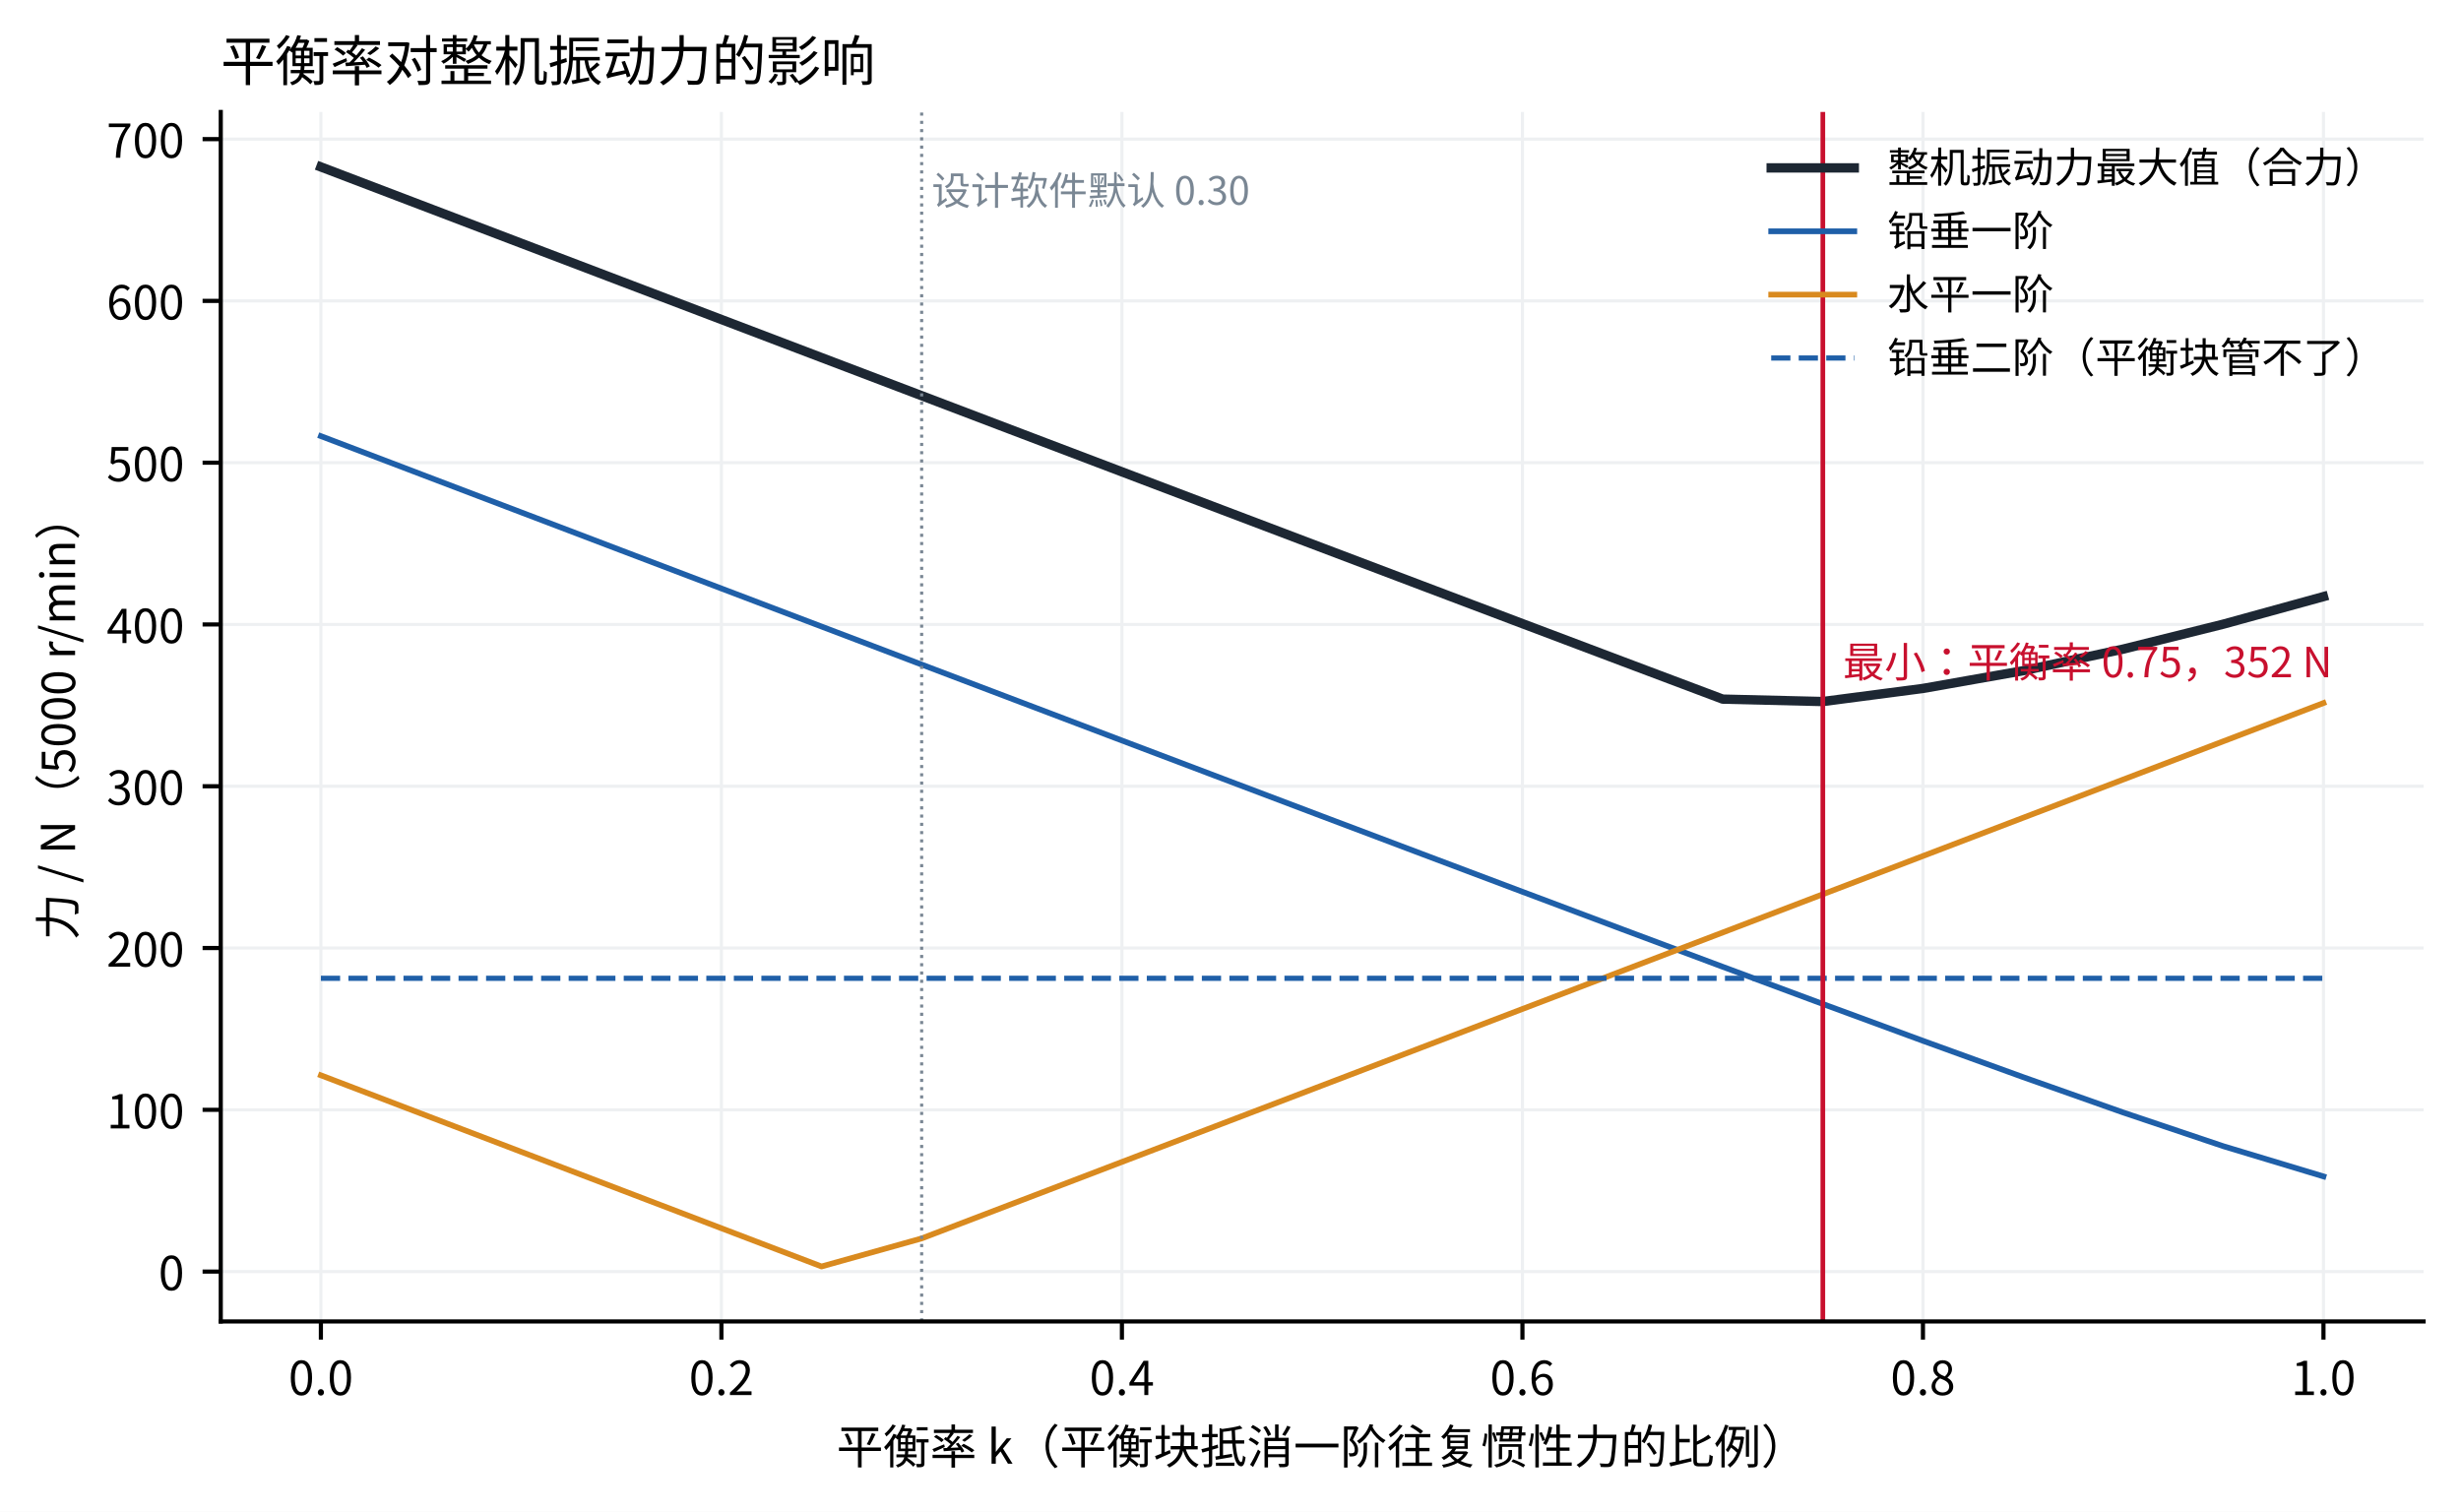
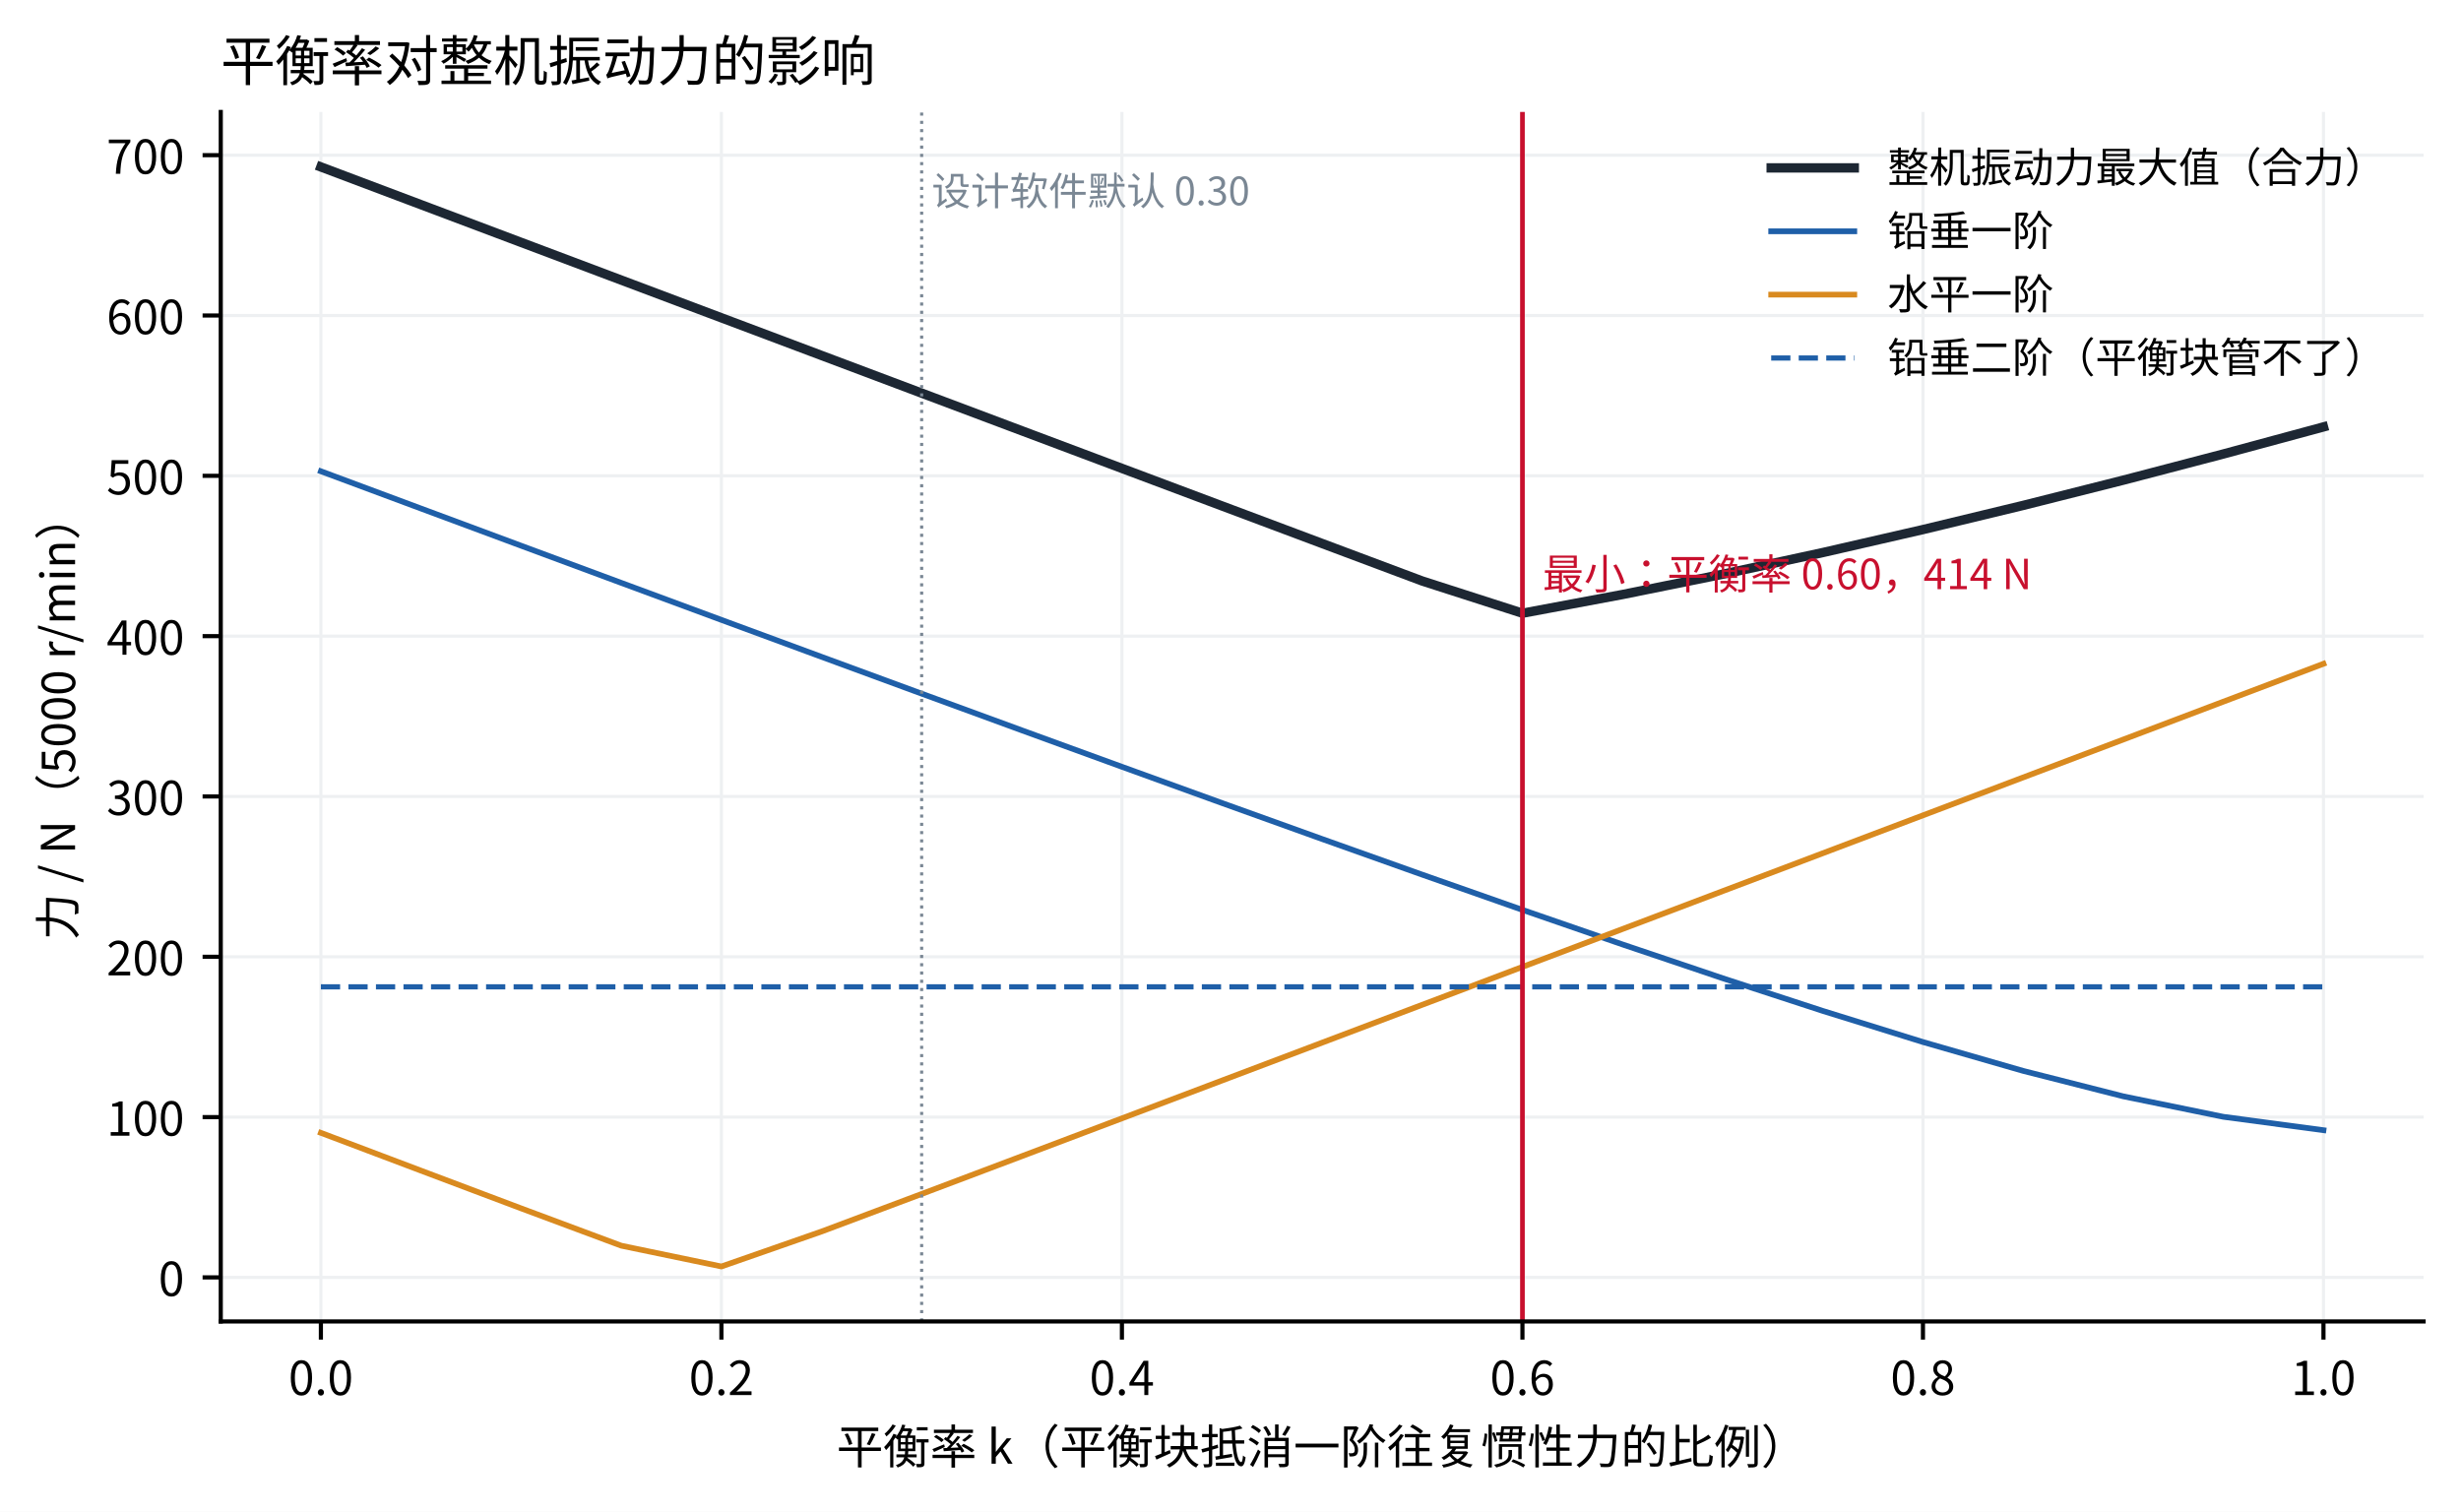
<svg xmlns="http://www.w3.org/2000/svg" xmlns:xlink="http://www.w3.org/1999/xlink" width="473.78pt" height="291.055pt" viewBox="0 0 473.78 291.055" version="1.1">
  <defs>
    <style type="text/css">*{stroke-linejoin: round; stroke-linecap: butt}</style>
  </defs>
  <g id="figure_1">
    <g id="patch_1">
      <path d="M 0 291.055  L 473.78 291.055  L 473.78 0  L 0 0  z " style="fill: #ffffff" />
    </g>
    <g id="axes_1">
      <g id="patch_2">
        <path d="M 42.5 254.405  L 466.58 254.405  L 466.58 21.557  L 42.5 21.557  z " style="fill: #ffffff" />
      </g>
      <g id="matplotlib.axis_1">
        <g id="xtick_1">
          <g id="line2d_1">
-             <path d="M 61.776 254.405  L 61.776 21.557  " clip-path="url(#pd0bc37d7b9)" style="fill: none; stroke: #eef0f2; stroke-width: 0.6; stroke-linecap: square" />
+             <path d="M 61.776 254.405  L 61.776 21.557  " clip-path="url(#p0ba39580a4)" style="fill: none; stroke: #eef0f2; stroke-width: 0.6; stroke-linecap: square" />
          </g>
          <g id="line2d_2">
            <defs>
-               <path id="m5785747c19" d="M 0 0  L 0 3.5  " style="stroke: #000000; stroke-width: 0.8" />
+               <path id="m0d21013691" d="M 0 0  L 0 3.5  " style="stroke: #000000; stroke-width: 0.8" />
            </defs>
            <g>
-               <use xlink:href="#m5785747c19" x="61.776" y="254.405" style="stroke: #000000; stroke-width: 0.8" />
+               <use xlink:href="#m0d21013691" x="61.776" y="254.405" style="stroke: #000000; stroke-width: 0.8" />
            </g>
          </g>
          <g id="text_1">
            <text style="font-size: 9px; font-family: 'Noto Sans CJK JP', 'DejaVu Sans'; text-anchor: middle" x="61.776" y="268.569" transform="rotate(-0 61.77636 268.5688)">0.0</text>
          </g>
        </g>
        <g id="xtick_2">
          <g id="line2d_3">
-             <path d="M 138.882 254.405  L 138.882 21.557  " clip-path="url(#pd0bc37d7b9)" style="fill: none; stroke: #eef0f2; stroke-width: 0.6; stroke-linecap: square" />
+             <path d="M 138.882 254.405  L 138.882 21.557  " clip-path="url(#p0ba39580a4)" style="fill: none; stroke: #eef0f2; stroke-width: 0.6; stroke-linecap: square" />
          </g>
          <g id="line2d_4">
            <g>
-               <use xlink:href="#m5785747c19" x="138.882" y="254.405" style="stroke: #000000; stroke-width: 0.8" />
+               <use xlink:href="#m0d21013691" x="138.882" y="254.405" style="stroke: #000000; stroke-width: 0.8" />
            </g>
          </g>
          <g id="text_2">
            <text style="font-size: 9px; font-family: 'Noto Sans CJK JP', 'DejaVu Sans'; text-anchor: middle" x="138.882" y="268.569" transform="rotate(-0 138.8818 268.5688)">0.2</text>
          </g>
        </g>
        <g id="xtick_3">
          <g id="line2d_5">
-             <path d="M 215.987 254.405  L 215.987 21.557  " clip-path="url(#pd0bc37d7b9)" style="fill: none; stroke: #eef0f2; stroke-width: 0.6; stroke-linecap: square" />
+             <path d="M 215.987 254.405  L 215.987 21.557  " clip-path="url(#p0ba39580a4)" style="fill: none; stroke: #eef0f2; stroke-width: 0.6; stroke-linecap: square" />
          </g>
          <g id="line2d_6">
            <g>
-               <use xlink:href="#m5785747c19" x="215.987" y="254.405" style="stroke: #000000; stroke-width: 0.8" />
+               <use xlink:href="#m0d21013691" x="215.987" y="254.405" style="stroke: #000000; stroke-width: 0.8" />
            </g>
          </g>
          <g id="text_3">
            <text style="font-size: 9px; font-family: 'Noto Sans CJK JP', 'DejaVu Sans'; text-anchor: middle" x="215.987" y="268.569" transform="rotate(-0 215.9873 268.5688)">0.4</text>
          </g>
        </g>
        <g id="xtick_4">
          <g id="line2d_7">
-             <path d="M 293.093 254.405  L 293.093 21.557  " clip-path="url(#pd0bc37d7b9)" style="fill: none; stroke: #eef0f2; stroke-width: 0.6; stroke-linecap: square" />
+             <path d="M 293.093 254.405  L 293.093 21.557  " clip-path="url(#p0ba39580a4)" style="fill: none; stroke: #eef0f2; stroke-width: 0.6; stroke-linecap: square" />
          </g>
          <g id="line2d_8">
            <g>
-               <use xlink:href="#m5785747c19" x="293.093" y="254.405" style="stroke: #000000; stroke-width: 0.8" />
+               <use xlink:href="#m0d21013691" x="293.093" y="254.405" style="stroke: #000000; stroke-width: 0.8" />
            </g>
          </g>
          <g id="text_4">
            <text style="font-size: 9px; font-family: 'Noto Sans CJK JP', 'DejaVu Sans'; text-anchor: middle" x="293.093" y="268.569" transform="rotate(-0 293.0927 268.5688)">0.6</text>
          </g>
        </g>
        <g id="xtick_5">
          <g id="line2d_9">
-             <path d="M 370.198 254.405  L 370.198 21.557  " clip-path="url(#pd0bc37d7b9)" style="fill: none; stroke: #eef0f2; stroke-width: 0.6; stroke-linecap: square" />
+             <path d="M 370.198 254.405  L 370.198 21.557  " clip-path="url(#p0ba39580a4)" style="fill: none; stroke: #eef0f2; stroke-width: 0.6; stroke-linecap: square" />
          </g>
          <g id="line2d_10">
            <g>
-               <use xlink:href="#m5785747c19" x="370.198" y="254.405" style="stroke: #000000; stroke-width: 0.8" />
+               <use xlink:href="#m0d21013691" x="370.198" y="254.405" style="stroke: #000000; stroke-width: 0.8" />
            </g>
          </g>
          <g id="text_5">
            <text style="font-size: 9px; font-family: 'Noto Sans CJK JP', 'DejaVu Sans'; text-anchor: middle" x="370.198" y="268.569" transform="rotate(-0 370.1982 268.5688)">0.8</text>
          </g>
        </g>
        <g id="xtick_6">
          <g id="line2d_11">
-             <path d="M 447.304 254.405  L 447.304 21.557  " clip-path="url(#pd0bc37d7b9)" style="fill: none; stroke: #eef0f2; stroke-width: 0.6; stroke-linecap: square" />
+             <path d="M 447.304 254.405  L 447.304 21.557  " clip-path="url(#p0ba39580a4)" style="fill: none; stroke: #eef0f2; stroke-width: 0.6; stroke-linecap: square" />
          </g>
          <g id="line2d_12">
            <g>
-               <use xlink:href="#m5785747c19" x="447.304" y="254.405" style="stroke: #000000; stroke-width: 0.8" />
+               <use xlink:href="#m0d21013691" x="447.304" y="254.405" style="stroke: #000000; stroke-width: 0.8" />
            </g>
          </g>
          <g id="text_6">
            <text style="font-size: 9px; font-family: 'Noto Sans CJK JP', 'DejaVu Sans'; text-anchor: middle" x="447.304" y="268.569" transform="rotate(-0 447.3036 268.5688)">1.0</text>
          </g>
        </g>
        <g id="text_7">
          <text style="font-size: 9px; font-family: 'Noto Sans CJK JP', 'DejaVu Sans'; text-anchor: middle" x="254.54" y="281.794" transform="rotate(-0 254.54 281.7938)">平衡率 k（平衡块抵消一阶往复惯性力的比例）</text>
        </g>
      </g>
      <g id="matplotlib.axis_2">
        <g id="ytick_1">
          <g id="line2d_13">
-             <path d="M 42.5 244.806  L 466.58 244.806  " clip-path="url(#pd0bc37d7b9)" style="fill: none; stroke: #eef0f2; stroke-width: 0.6; stroke-linecap: square" />
+             <path d="M 42.5 245.925  L 466.58 245.925  " clip-path="url(#p0ba39580a4)" style="fill: none; stroke: #eef0f2; stroke-width: 0.6; stroke-linecap: square" />
          </g>
          <g id="line2d_14">
            <defs>
-               <path id="mf7f69fad5c" d="M 0 0  L -3.5 0  " style="stroke: #000000; stroke-width: 0.8" />
+               <path id="m75d0b07986" d="M 0 0  L -3.5 0  " style="stroke: #000000; stroke-width: 0.8" />
            </defs>
            <g>
-               <use xlink:href="#mf7f69fad5c" x="42.5" y="244.806" style="stroke: #000000; stroke-width: 0.8" />
+               <use xlink:href="#m75d0b07986" x="42.5" y="245.925" style="stroke: #000000; stroke-width: 0.8" />
            </g>
          </g>
          <g id="text_8">
-             <text style="font-size: 9px; font-family: 'Noto Sans CJK JP', 'DejaVu Sans'; text-anchor: end" x="35.5" y="248.388" transform="rotate(-0 35.5 248.3879)">0</text>
+             <text style="font-size: 9px; font-family: 'Noto Sans CJK JP', 'DejaVu Sans'; text-anchor: end" x="35.5" y="249.507" transform="rotate(-0 35.5 249.5066)">0</text>
          </g>
        </g>
        <g id="ytick_2">
          <g id="line2d_15">
-             <path d="M 42.5 213.66  L 466.58 213.66  " clip-path="url(#pd0bc37d7b9)" style="fill: none; stroke: #eef0f2; stroke-width: 0.6; stroke-linecap: square" />
+             <path d="M 42.5 215.061  L 466.58 215.061  " clip-path="url(#p0ba39580a4)" style="fill: none; stroke: #eef0f2; stroke-width: 0.6; stroke-linecap: square" />
          </g>
          <g id="line2d_16">
            <g>
-               <use xlink:href="#mf7f69fad5c" x="42.5" y="213.66" style="stroke: #000000; stroke-width: 0.8" />
+               <use xlink:href="#m75d0b07986" x="42.5" y="215.061" style="stroke: #000000; stroke-width: 0.8" />
            </g>
          </g>
          <g id="text_9">
-             <text style="font-size: 9px; font-family: 'Noto Sans CJK JP', 'DejaVu Sans'; text-anchor: end" x="35.5" y="217.242" transform="rotate(-0 35.5 217.2418)">100</text>
+             <text style="font-size: 9px; font-family: 'Noto Sans CJK JP', 'DejaVu Sans'; text-anchor: end" x="35.5" y="218.643" transform="rotate(-0 35.5 218.6428)">100</text>
          </g>
        </g>
        <g id="ytick_3">
          <g id="line2d_17">
-             <path d="M 42.5 182.514  L 466.58 182.514  " clip-path="url(#pd0bc37d7b9)" style="fill: none; stroke: #eef0f2; stroke-width: 0.6; stroke-linecap: square" />
+             <path d="M 42.5 184.197  L 466.58 184.197  " clip-path="url(#p0ba39580a4)" style="fill: none; stroke: #eef0f2; stroke-width: 0.6; stroke-linecap: square" />
          </g>
          <g id="line2d_18">
            <g>
-               <use xlink:href="#mf7f69fad5c" x="42.5" y="182.514" style="stroke: #000000; stroke-width: 0.8" />
+               <use xlink:href="#m75d0b07986" x="42.5" y="184.197" style="stroke: #000000; stroke-width: 0.8" />
            </g>
          </g>
          <g id="text_10">
-             <text style="font-size: 9px; font-family: 'Noto Sans CJK JP', 'DejaVu Sans'; text-anchor: end" x="35.5" y="186.096" transform="rotate(-0 35.5 186.0957)">200</text>
+             <text style="font-size: 9px; font-family: 'Noto Sans CJK JP', 'DejaVu Sans'; text-anchor: end" x="35.5" y="187.779" transform="rotate(-0 35.5 187.779)">200</text>
          </g>
        </g>
        <g id="ytick_4">
          <g id="line2d_19">
-             <path d="M 42.5 151.368  L 466.58 151.368  " clip-path="url(#pd0bc37d7b9)" style="fill: none; stroke: #eef0f2; stroke-width: 0.6; stroke-linecap: square" />
+             <path d="M 42.5 153.334  L 466.58 153.334  " clip-path="url(#p0ba39580a4)" style="fill: none; stroke: #eef0f2; stroke-width: 0.6; stroke-linecap: square" />
          </g>
          <g id="line2d_20">
            <g>
-               <use xlink:href="#mf7f69fad5c" x="42.5" y="151.368" style="stroke: #000000; stroke-width: 0.8" />
+               <use xlink:href="#m75d0b07986" x="42.5" y="153.334" style="stroke: #000000; stroke-width: 0.8" />
            </g>
          </g>
          <g id="text_11">
-             <text style="font-size: 9px; font-family: 'Noto Sans CJK JP', 'DejaVu Sans'; text-anchor: end" x="35.5" y="154.95" transform="rotate(-0 35.5 154.9495)">300</text>
+             <text style="font-size: 9px; font-family: 'Noto Sans CJK JP', 'DejaVu Sans'; text-anchor: end" x="35.5" y="156.915" transform="rotate(-0 35.5 156.9152)">300</text>
          </g>
        </g>
        <g id="ytick_5">
          <g id="line2d_21">
-             <path d="M 42.5 120.222  L 466.58 120.222  " clip-path="url(#pd0bc37d7b9)" style="fill: none; stroke: #eef0f2; stroke-width: 0.6; stroke-linecap: square" />
+             <path d="M 42.5 122.47  L 466.58 122.47  " clip-path="url(#p0ba39580a4)" style="fill: none; stroke: #eef0f2; stroke-width: 0.6; stroke-linecap: square" />
          </g>
          <g id="line2d_22">
            <g>
-               <use xlink:href="#mf7f69fad5c" x="42.5" y="120.222" style="stroke: #000000; stroke-width: 0.8" />
+               <use xlink:href="#m75d0b07986" x="42.5" y="122.47" style="stroke: #000000; stroke-width: 0.8" />
            </g>
          </g>
          <g id="text_12">
-             <text style="font-size: 9px; font-family: 'Noto Sans CJK JP', 'DejaVu Sans'; text-anchor: end" x="35.5" y="123.803" transform="rotate(-0 35.5 123.8034)">400</text>
+             <text style="font-size: 9px; font-family: 'Noto Sans CJK JP', 'DejaVu Sans'; text-anchor: end" x="35.5" y="126.051" transform="rotate(-0 35.5 126.0515)">400</text>
          </g>
        </g>
        <g id="ytick_6">
          <g id="line2d_23">
-             <path d="M 42.5 89.076  L 466.58 89.076  " clip-path="url(#pd0bc37d7b9)" style="fill: none; stroke: #eef0f2; stroke-width: 0.6; stroke-linecap: square" />
+             <path d="M 42.5 91.606  L 466.58 91.606  " clip-path="url(#p0ba39580a4)" style="fill: none; stroke: #eef0f2; stroke-width: 0.6; stroke-linecap: square" />
          </g>
          <g id="line2d_24">
            <g>
-               <use xlink:href="#mf7f69fad5c" x="42.5" y="89.076" style="stroke: #000000; stroke-width: 0.8" />
+               <use xlink:href="#m75d0b07986" x="42.5" y="91.606" style="stroke: #000000; stroke-width: 0.8" />
            </g>
          </g>
          <g id="text_13">
-             <text style="font-size: 9px; font-family: 'Noto Sans CJK JP', 'DejaVu Sans'; text-anchor: end" x="35.5" y="92.657" transform="rotate(-0 35.5 92.65723)">500</text>
+             <text style="font-size: 9px; font-family: 'Noto Sans CJK JP', 'DejaVu Sans'; text-anchor: end" x="35.5" y="95.188" transform="rotate(-0 35.5 95.18768)">500</text>
          </g>
        </g>
        <g id="ytick_7">
          <g id="line2d_25">
-             <path d="M 42.5 57.929  L 466.58 57.929  " clip-path="url(#pd0bc37d7b9)" style="fill: none; stroke: #eef0f2; stroke-width: 0.6; stroke-linecap: square" />
+             <path d="M 42.5 60.742  L 466.58 60.742  " clip-path="url(#p0ba39580a4)" style="fill: none; stroke: #eef0f2; stroke-width: 0.6; stroke-linecap: square" />
          </g>
          <g id="line2d_26">
            <g>
-               <use xlink:href="#mf7f69fad5c" x="42.5" y="57.929" style="stroke: #000000; stroke-width: 0.8" />
+               <use xlink:href="#m75d0b07986" x="42.5" y="60.742" style="stroke: #000000; stroke-width: 0.8" />
            </g>
          </g>
          <g id="text_14">
-             <text style="font-size: 9px; font-family: 'Noto Sans CJK JP', 'DejaVu Sans'; text-anchor: end" x="35.5" y="61.511" transform="rotate(-0 35.5 61.51109)">600</text>
+             <text style="font-size: 9px; font-family: 'Noto Sans CJK JP', 'DejaVu Sans'; text-anchor: end" x="35.5" y="64.324" transform="rotate(-0 35.5 64.32389)">600</text>
          </g>
        </g>
        <g id="ytick_8">
          <g id="line2d_27">
-             <path d="M 42.5 26.783  L 466.58 26.783  " clip-path="url(#pd0bc37d7b9)" style="fill: none; stroke: #eef0f2; stroke-width: 0.6; stroke-linecap: square" />
+             <path d="M 42.5 29.878  L 466.58 29.878  " clip-path="url(#p0ba39580a4)" style="fill: none; stroke: #eef0f2; stroke-width: 0.6; stroke-linecap: square" />
          </g>
          <g id="line2d_28">
            <g>
-               <use xlink:href="#mf7f69fad5c" x="42.5" y="26.783" style="stroke: #000000; stroke-width: 0.8" />
+               <use xlink:href="#m75d0b07986" x="42.5" y="29.878" style="stroke: #000000; stroke-width: 0.8" />
            </g>
          </g>
          <g id="text_15">
-             <text style="font-size: 9px; font-family: 'Noto Sans CJK JP', 'DejaVu Sans'; text-anchor: end" x="35.5" y="30.365" transform="rotate(-0 35.5 30.36495)">700</text>
+             <text style="font-size: 9px; font-family: 'Noto Sans CJK JP', 'DejaVu Sans'; text-anchor: end" x="35.5" y="33.46" transform="rotate(-0 35.5 33.46011)">700</text>
          </g>
        </g>
        <g id="text_16">
          <text style="font-size: 9px; font-family: 'Noto Sans CJK JP', 'DejaVu Sans'; text-anchor: middle" x="14.453" y="137.981" transform="rotate(-90 14.45344 137.9813)">力 / N（5000 r/min）</text>
        </g>
      </g>
      <g id="line2d_29">
-         <path d="M 61.776 32.141  L 81.053 39.488  L 100.329 46.833  L 119.605 54.174  L 138.882 61.512  L 158.158 68.848  L 177.435 76.182  L 196.711 83.514  L 215.987 90.839  L 235.264 98.157  L 254.54 105.47  L 273.816 112.774  L 293.093 120.064  L 312.369 127.34  L 331.645 134.594  L 350.922 135.059  L 370.198 132.538  L 389.475 129.131  L 408.751 124.962  L 428.027 120.162  L 447.304 114.86  " clip-path="url(#pd0bc37d7b9)" style="fill: none; stroke: #1d2733; stroke-width: 1.8; stroke-linecap: square" />
+         <path d="M 61.776 32.141  L 81.053 39.406  L 100.329 46.668  L 119.605 53.927  L 138.882 61.184  L 158.158 68.437  L 177.435 75.687  L 196.711 82.932  L 215.987 90.173  L 235.264 97.409  L 254.54 104.639  L 273.816 111.861  L 293.093 118.058  L 312.369 114.453  L 331.645 110.551  L 350.922 106.376  L 370.198 101.953  L 389.475 97.303  L 408.751 92.446  L 428.027 87.403  L 447.304 82.19  " clip-path="url(#p0ba39580a4)" style="fill: none; stroke: #1d2733; stroke-width: 1.8; stroke-linecap: square" />
      </g>
      <g id="line2d_30">
-         <path d="M 61.776 83.962  L 81.053 91.299  L 100.329 98.634  L 119.605 105.967  L 138.882 113.296  L 158.158 120.621  L 177.435 127.941  L 196.711 135.256  L 215.987 142.564  L 235.264 149.863  L 254.54 157.153  L 273.816 164.428  L 293.093 171.687  L 312.369 178.922  L 331.645 186.126  L 350.922 193.285  L 370.198 200.378  L 389.475 207.367  L 408.751 214.18  L 428.027 220.668  L 447.304 226.484  " clip-path="url(#pd0bc37d7b9)" style="fill: none; stroke: #1f5fa8; stroke-width: 1.1; stroke-linecap: square" />
+         <path d="M 61.776 90.73  L 81.053 97.904  L 100.329 105.066  L 119.605 112.214  L 138.882 119.344  L 158.158 126.455  L 177.435 133.542  L 196.711 140.6  L 215.987 147.624  L 235.264 154.605  L 254.54 161.533  L 273.816 168.394  L 293.093 175.168  L 312.369 181.827  L 331.645 188.331  L 350.922 194.623  L 370.198 200.612  L 389.475 206.163  L 408.751 211.064  L 428.027 215.006  L 447.304 217.586  " clip-path="url(#p0ba39580a4)" style="fill: none; stroke: #1f5fa8; stroke-width: 1.1; stroke-linecap: square" />
      </g>
      <g id="line2d_31">
-         <path d="M 61.776 207.018  L 81.053 214.38  L 100.329 221.742  L 119.605 229.104  L 138.882 236.466  L 158.158 243.821  L 177.435 238.42  L 196.711 231.059  L 215.987 223.697  L 235.264 216.334  L 254.54 208.972  L 273.816 201.61  L 293.093 194.248  L 312.369 186.886  L 331.645 179.524  L 350.922 172.161  L 370.198 164.799  L 389.475 157.437  L 408.751 150.075  L 428.027 142.713  L 447.304 135.35  " clip-path="url(#pd0bc37d7b9)" style="fill: none; stroke: #d98a1f; stroke-width: 1.1; stroke-linecap: square" />
+         <path d="M 61.776 218.095  L 81.053 225.375  L 100.329 232.637  L 119.605 239.82  L 138.882 243.821  L 158.158 237.092  L 177.435 229.86  L 196.711 222.589  L 215.987 215.306  L 235.264 208.018  L 254.54 200.728  L 273.816 193.436  L 293.093 186.144  L 312.369 178.851  L 331.645 171.557  L 350.922 164.263  L 370.198 156.969  L 389.475 149.674  L 408.751 142.38  L 428.027 135.085  L 447.304 127.79  " clip-path="url(#p0ba39580a4)" style="fill: none; stroke: #d98a1f; stroke-width: 1.1; stroke-linecap: square" />
      </g>
      <g id="line2d_32">
-         <path d="M 61.776 188.344  L 81.053 188.344  L 100.329 188.344  L 119.605 188.344  L 138.882 188.344  L 158.158 188.344  L 177.435 188.344  L 196.711 188.344  L 215.987 188.344  L 235.264 188.344  L 254.54 188.344  L 273.816 188.344  L 293.093 188.344  L 312.369 188.344  L 331.645 188.344  L 350.922 188.344  L 370.198 188.344  L 389.475 188.344  L 408.751 188.344  L 428.027 188.344  L 447.304 188.344  " clip-path="url(#pd0bc37d7b9)" style="fill: none; stroke-dasharray: 3.7,1.6; stroke-dashoffset: 0; stroke: #1f5fa8" />
+         <path d="M 61.776 189.99  L 81.053 189.99  L 100.329 189.99  L 119.605 189.99  L 138.882 189.99  L 158.158 189.99  L 177.435 189.99  L 196.711 189.99  L 215.987 189.99  L 235.264 189.99  L 254.54 189.99  L 273.816 189.99  L 293.093 189.99  L 312.369 189.99  L 331.645 189.99  L 350.922 189.99  L 370.198 189.99  L 389.475 189.99  L 408.751 189.99  L 428.027 189.99  L 447.304 189.99  " clip-path="url(#p0ba39580a4)" style="fill: none; stroke-dasharray: 3.7,1.6; stroke-dashoffset: 0; stroke: #1f5fa8" />
      </g>
      <g id="line2d_33">
-         <path d="M 350.922 254.405  L 350.922 21.557  " clip-path="url(#pd0bc37d7b9)" style="fill: none; stroke: #c8102e; stroke-width: 0.9; stroke-linecap: square" />
+         <path d="M 293.093 254.405  L 293.093 21.557  " clip-path="url(#p0ba39580a4)" style="fill: none; stroke: #c8102e; stroke-width: 0.9; stroke-linecap: square" />
      </g>
      <g id="line2d_34">
-         <path d="M 177.435 254.405  L 177.435 21.557  " clip-path="url(#pd0bc37d7b9)" style="fill: none; stroke-dasharray: 0.6,0.99; stroke-dashoffset: 0; stroke: #7a8794; stroke-width: 0.6" />
+         <path d="M 177.435 254.405  L 177.435 21.557  " clip-path="url(#p0ba39580a4)" style="fill: none; stroke-dasharray: 0.6,0.99; stroke-dashoffset: 0; stroke: #7a8794; stroke-width: 0.6" />
      </g>
      <g id="patch_3">
        <path d="M 42.5 254.405  L 42.5 21.557  " style="fill: none; stroke: #000000; stroke-width: 0.8; stroke-linejoin: miter; stroke-linecap: square" />
      </g>
      <g id="patch_4">
        <path d="M 42.5 254.405  L 466.58 254.405  " style="fill: none; stroke: #000000; stroke-width: 0.8; stroke-linejoin: miter; stroke-linecap: square" />
      </g>
      <g id="text_17">
-         <text style="font-size: 8px; font-family: 'Noto Sans CJK JP', 'DejaVu Sans'; text-anchor: start; fill: #c8102e" x="354.777" y="130.387" transform="rotate(-0 354.7771 130.387)">最小：平衡率 0.75，352 N</text>
+         <text style="font-size: 8px; font-family: 'Noto Sans CJK JP', 'DejaVu Sans'; text-anchor: start; fill: #c8102e" x="296.948" y="113.428" transform="rotate(-0 296.948 113.428)">最小：平衡率 0.60，414 N</text>
      </g>
      <g id="text_18">
-         <text style="font-size: 7.5px; font-family: 'Noto Sans CJK JP', 'DejaVu Sans'; text-anchor: start; fill: #7a8794" x="179.362" y="39.417" transform="rotate(-0 179.3622 39.41725)">设计软件默认 0.30</text>
+         <text style="font-size: 7.5px; font-family: 'Noto Sans CJK JP', 'DejaVu Sans'; text-anchor: start; fill: #7a8794" x="179.362" y="39.507" transform="rotate(-0 179.3622 39.50675)">设计软件默认 0.30</text>
      </g>
      <g id="text_19">
        <text style="font-size: 10.5px; font-family: 'Noto Sans CJK JP', 'DejaVu Sans'; text-anchor: start" x="42.5" y="15.557" transform="rotate(-0 42.5 15.55734)">平衡率对整机振动力的影响</text>
      </g>
      <g id="legend_1">
        <g id="line2d_35">
          <path d="M 340.98 32.325  L 348.98 32.325  L 356.98 32.325  " style="fill: none; stroke: #1d2733; stroke-width: 1.8; stroke-linecap: square" />
        </g>
        <g id="text_20">
          <text style="font-size: 8px; font-family: 'Noto Sans CJK JP', 'DejaVu Sans'; text-anchor: start" x="363.38" y="35.125" transform="rotate(-0 363.38 35.12484)">整机振动力最大值（合力）</text>
        </g>
        <g id="line2d_36">
          <path d="M 340.98 44.525  L 348.98 44.525  L 356.98 44.525  " style="fill: none; stroke: #1f5fa8; stroke-width: 1.1; stroke-linecap: square" />
        </g>
        <g id="text_21">
          <text style="font-size: 8px; font-family: 'Noto Sans CJK JP', 'DejaVu Sans'; text-anchor: start" x="363.38" y="47.325" transform="rotate(-0 363.38 47.32484)">铅垂一阶</text>
        </g>
        <g id="line2d_37">
          <path d="M 340.98 56.725  L 348.98 56.725  L 356.98 56.725  " style="fill: none; stroke: #d98a1f; stroke-width: 1.1; stroke-linecap: square" />
        </g>
        <g id="text_22">
          <text style="font-size: 8px; font-family: 'Noto Sans CJK JP', 'DejaVu Sans'; text-anchor: start" x="363.38" y="59.525" transform="rotate(-0 363.38 59.52484)">水平一阶</text>
        </g>
        <g id="line2d_38">
          <path d="M 340.98 68.925  L 348.98 68.925  L 356.98 68.925  " style="fill: none; stroke-dasharray: 3.7,1.6; stroke-dashoffset: 0; stroke: #1f5fa8" />
        </g>
        <g id="text_23">
          <text style="font-size: 8px; font-family: 'Noto Sans CJK JP', 'DejaVu Sans'; text-anchor: start" x="363.38" y="71.725" transform="rotate(-0 363.38 71.72484)">铅垂二阶（平衡块管不了）</text>
        </g>
      </g>
    </g>
  </g>
  <defs>
-     <clipPath id="pd0bc37d7b9">
+     <clipPath id="p0ba39580a4">
      <rect x="42.5" y="21.557" width="424.08" height="232.848" />
    </clipPath>
  </defs>
</svg>
